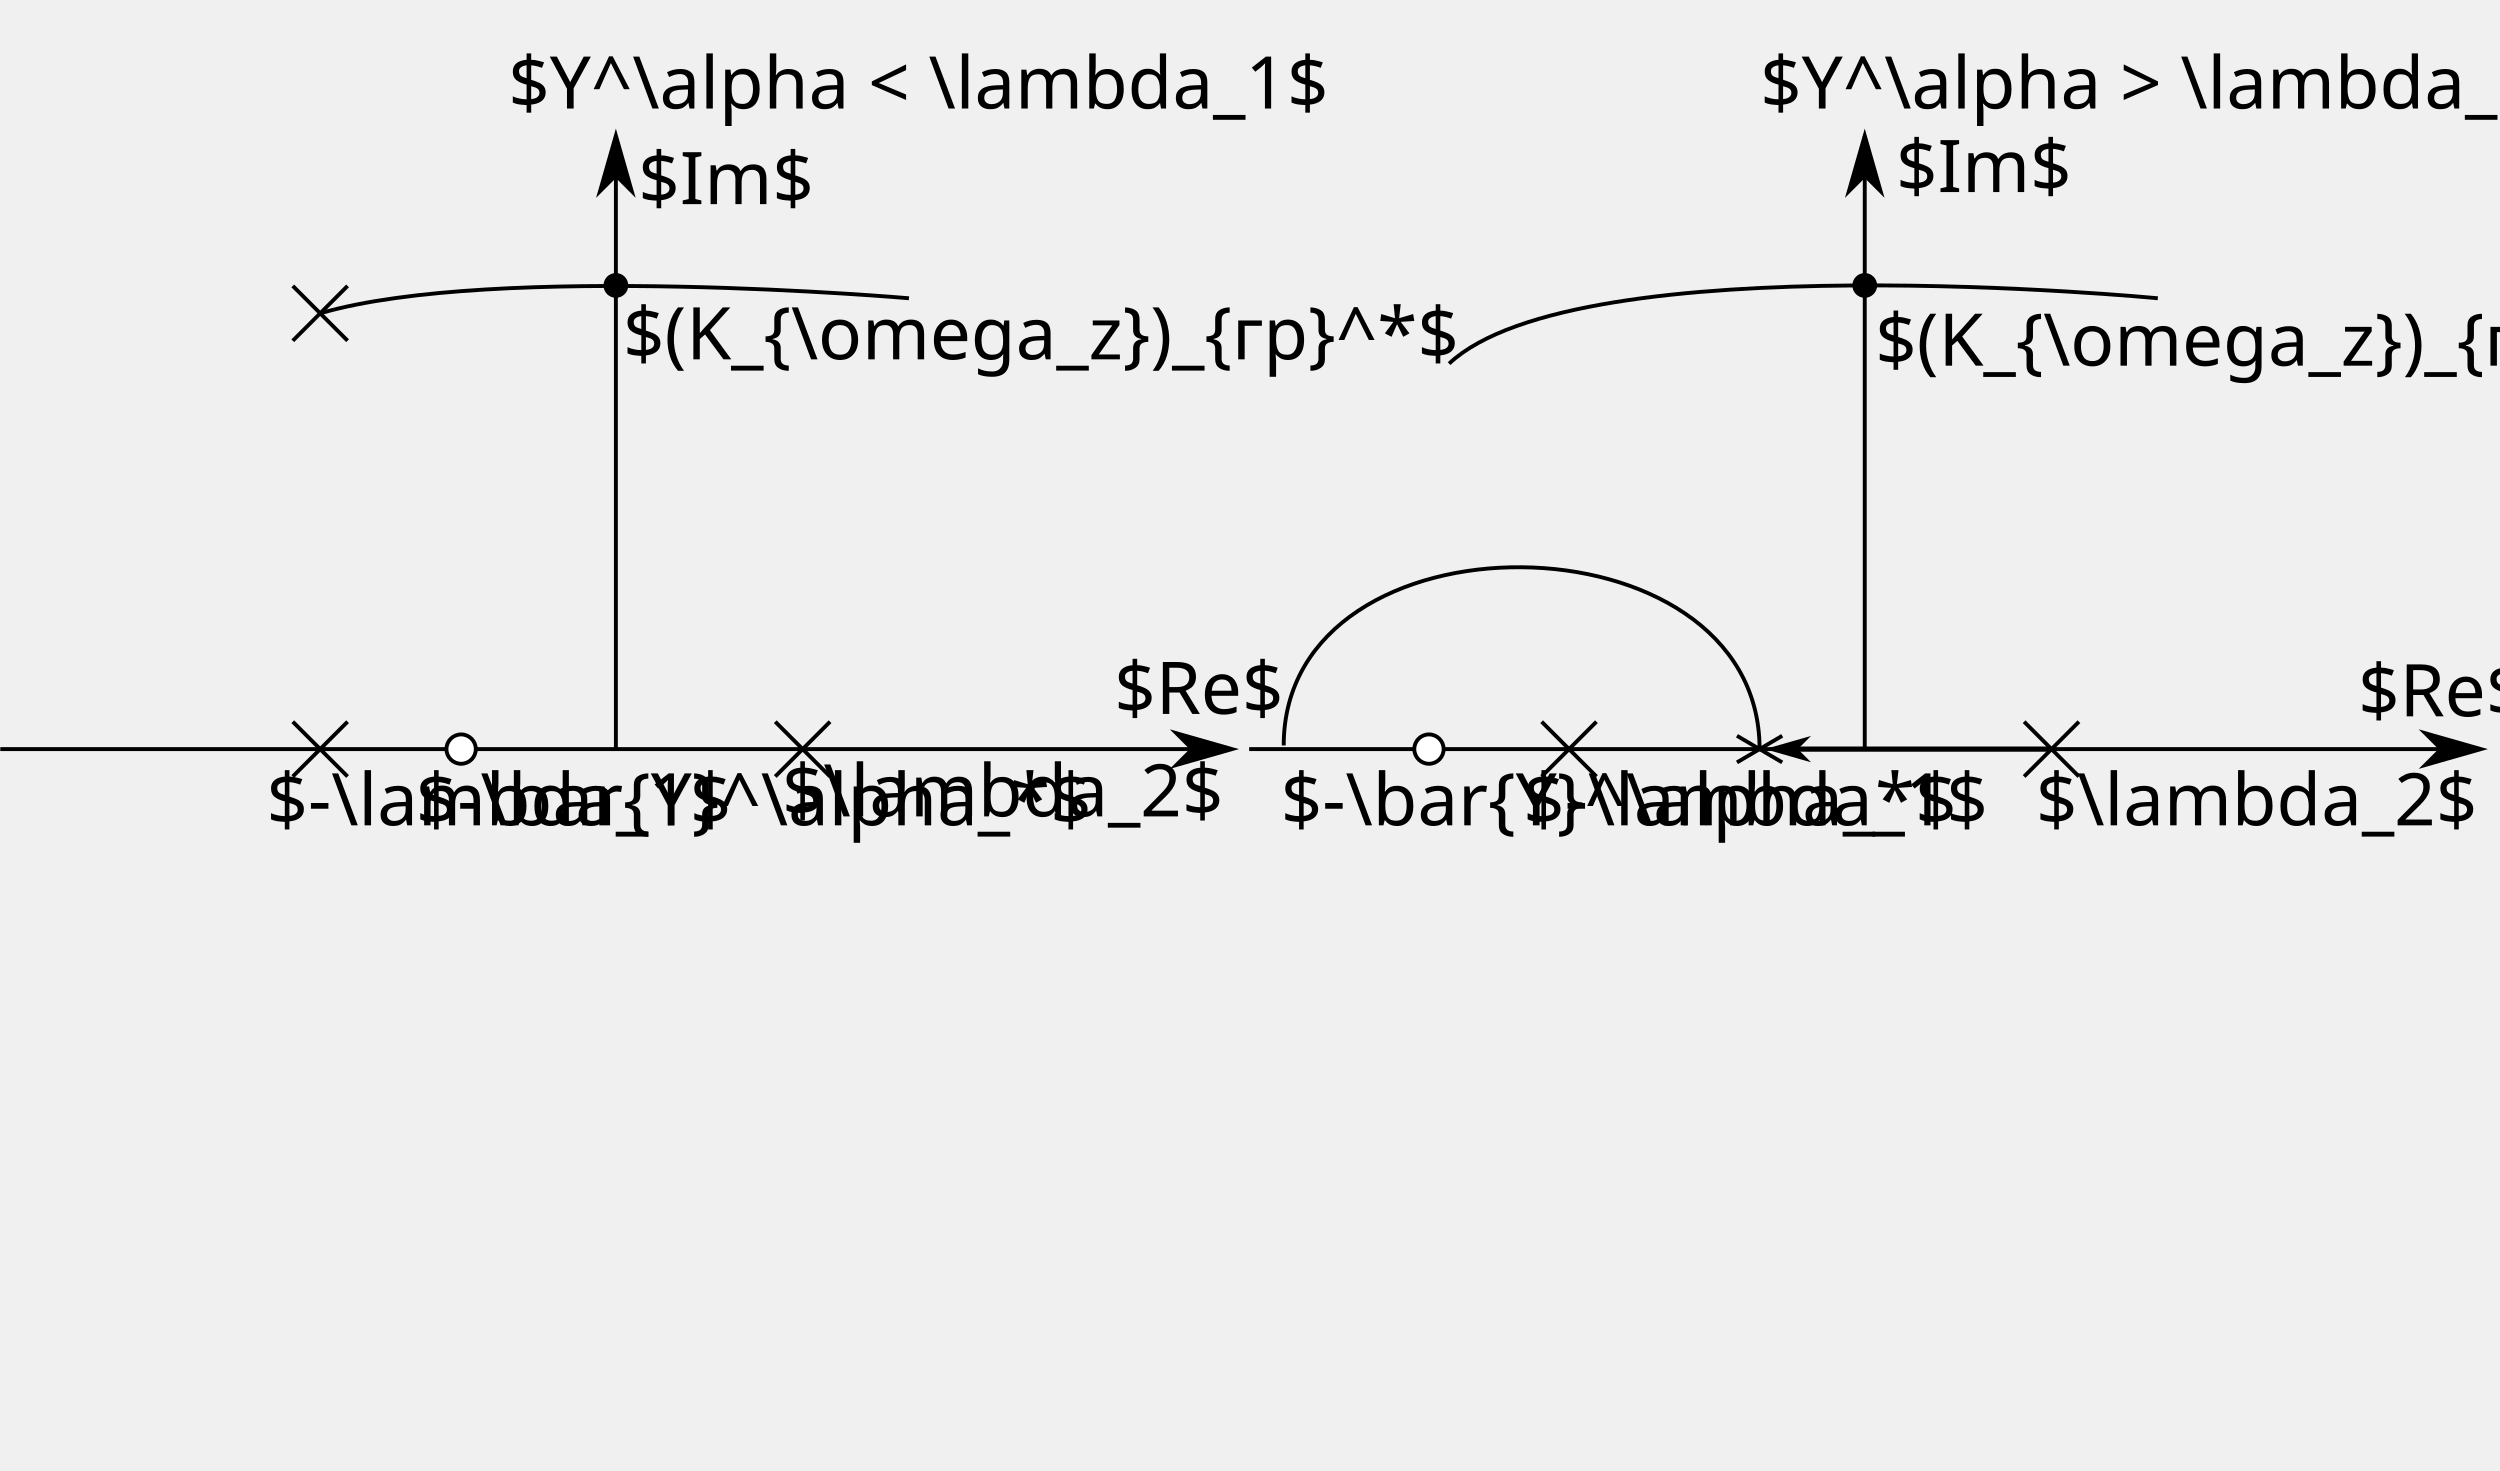
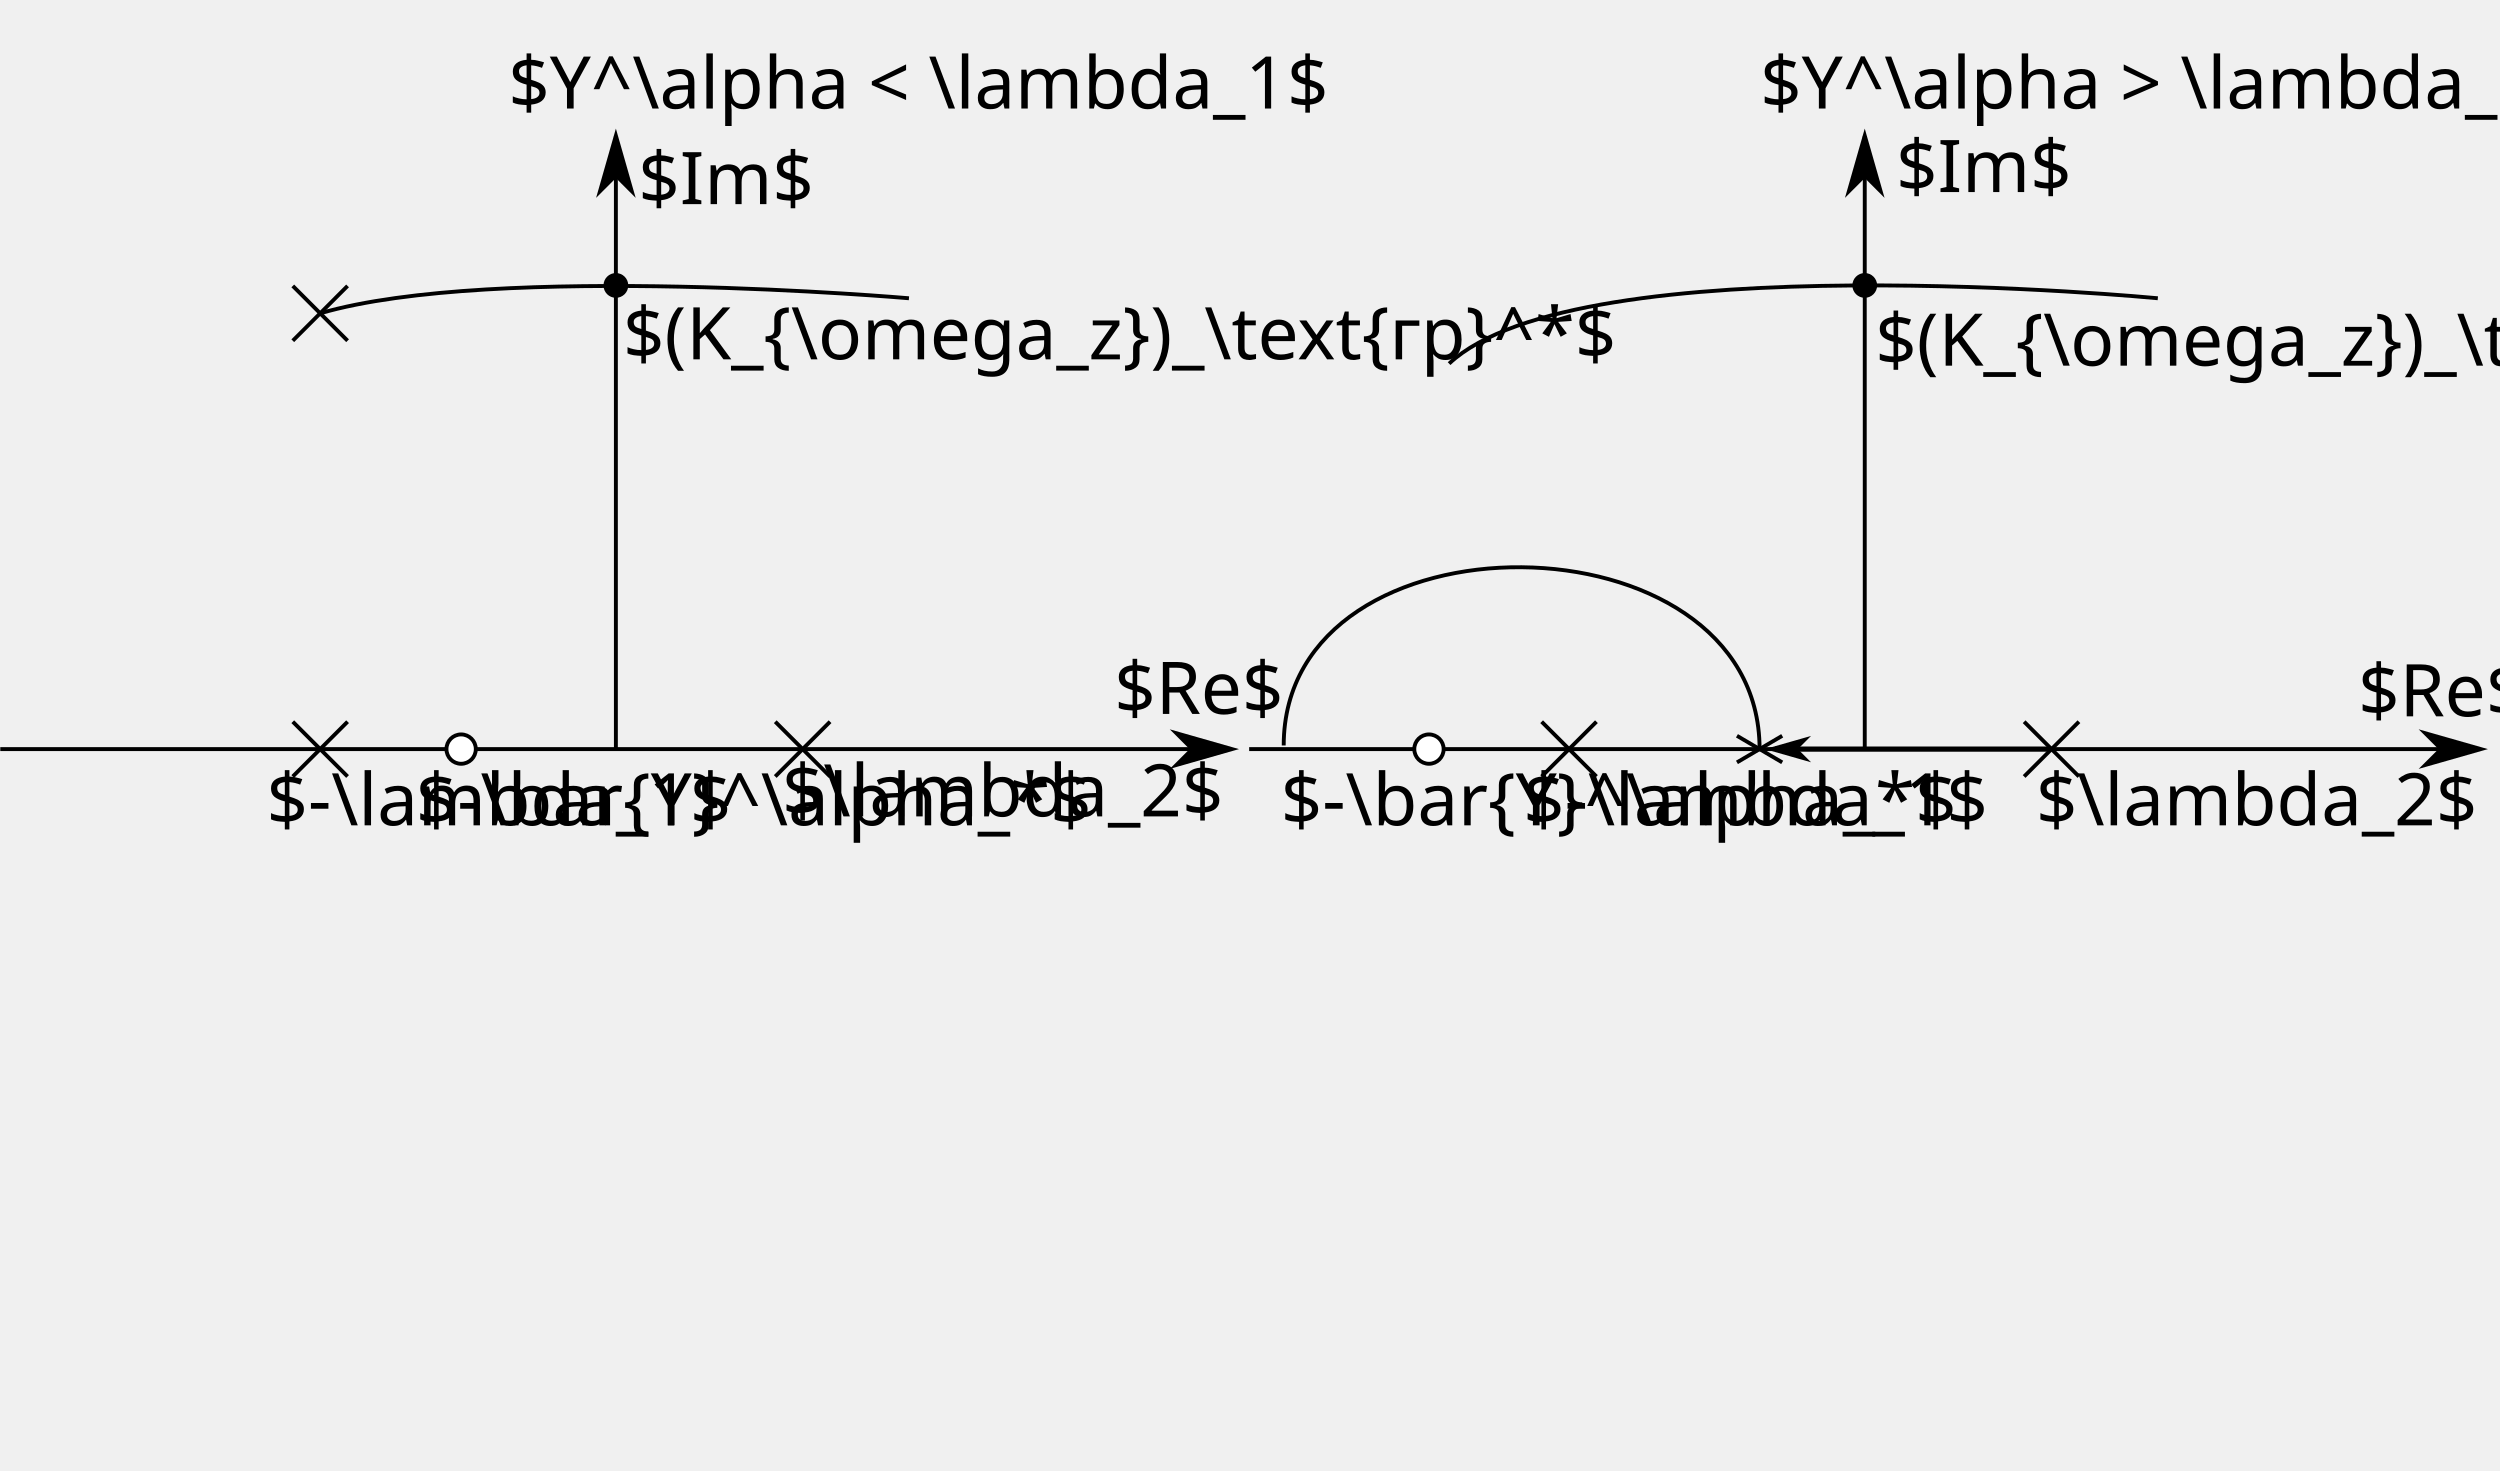
<svg xmlns="http://www.w3.org/2000/svg" width="170mm" height="100mm" viewBox="0 0 170 100" version="1.1" id="svg1008">
  <defs id="defs1002">
    <marker style="overflow:visible;" id="Arrow1Mend" refX="0.0" refY="0.0" orient="auto">
      <path transform="scale(0.4) rotate(180) translate(10,0)" style="fill-rule:evenodd;stroke:#000000;stroke-width:1pt;stroke-opacity:1;fill:#000000;fill-opacity:1" d="M 0.0,0.0 L 5.0,-5.0 L -12.5,0.0 L 5.0,5.0 L 0.0,0.0 z " id="path1593" />
    </marker>
    <marker style="overflow:visible;" id="marker2039" refX="0.0" refY="0.0" orient="auto">
      <path transform="scale(0.8) rotate(180) translate(12.5,0)" style="fill-rule:evenodd;stroke:#000000;stroke-width:1pt;stroke-opacity:1;fill:#000000;fill-opacity:1" d="M 0.0,0.0 L 5.0,-5.0 L -12.5,0.0 L 5.0,5.0 L 0.0,0.0 z " id="path2037" />
    </marker>
    <marker style="overflow:visible;" id="marker1900" refX="0.0" refY="0.0" orient="auto">
      <path transform="scale(0.8) rotate(180) translate(12.5,0)" style="fill-rule:evenodd;stroke:#000000;stroke-width:1pt;stroke-opacity:1;fill:#000000;fill-opacity:1" d="M 0.0,0.0 L 5.0,-5.0 L -12.5,0.0 L 5.0,5.0 L 0.0,0.0 z " id="path1898" />
    </marker>
    <marker style="overflow:visible;" id="Arrow1Lend" refX="0.0" refY="0.0" orient="auto">
      <path transform="scale(0.8) rotate(180) translate(12.5,0)" style="fill-rule:evenodd;stroke:#000000;stroke-width:1pt;stroke-opacity:1;fill:#000000;fill-opacity:1" d="M 0.0,0.0 L 5.0,-5.0 L -12.5,0.0 L 5.0,5.0 L 0.0,0.0 z " id="path1587" />
    </marker>
    <marker style="overflow:visible" id="Arrow1Lend-5" refX="0" refY="0" orient="auto">
      <path transform="matrix(-0.8,0,0,-0.8,-10,0)" style="fill:#000000;fill-opacity:1;fill-rule:evenodd;stroke:#000000;stroke-width:1pt;stroke-opacity:1" d="M 0,0 5,-5 -12.5,0 5,5 Z" id="path1587-6" />
    </marker>
    <marker style="overflow:visible" id="marker1900-2" refX="0" refY="0" orient="auto">
      <path transform="matrix(-0.8,0,0,-0.8,-10,0)" style="fill:#000000;fill-opacity:1;fill-rule:evenodd;stroke:#000000;stroke-width:1pt;stroke-opacity:1" d="M 0,0 5,-5 -12.5,0 5,5 Z" id="path1898-9" />
    </marker>
    <marker style="overflow:visible" id="Arrow1Mend-1" refX="0" refY="0" orient="auto">
      <path transform="matrix(-0.4,0,0,-0.4,-4,0)" style="fill:#000000;fill-opacity:1;fill-rule:evenodd;stroke:#000000;stroke-width:1pt;stroke-opacity:1" d="M 0,0 5,-5 -12.5,0 5,5 Z" id="path1593-2" />
    </marker>
    <filter style="color-interpolation-filters:sRGB" id="filter1431-9" x="-0" width="1.001" y="-0.001" height="1.002">
      <feGaussianBlur stdDeviation="0.017" id="feGaussianBlur1433-4" />
    </filter>
    <filter style="color-interpolation-filters:sRGB" id="filter1431-0-9" x="-0" width="1.001" y="-0.001" height="1.002">
      <feGaussianBlur stdDeviation="0.017" id="feGaussianBlur1433-6-6" />
    </filter>
    <filter style="color-interpolation-filters:sRGB" id="filter1431-9-2" x="-0" width="1.001" y="-0.001" height="1.002">
      <feGaussianBlur stdDeviation="0.017" id="feGaussianBlur1433-4-3" />
    </filter>
    <filter style="color-interpolation-filters:sRGB" id="filter1431-0-9-9" x="-0" width="1.001" y="-0.001" height="1.002">
      <feGaussianBlur stdDeviation="0.017" id="feGaussianBlur1433-6-6-2" />
    </filter>
    <filter style="color-interpolation-filters:sRGB" id="filter1431-0-9-9-3" x="-0" width="1.001" y="-0.001" height="1.002">
      <feGaussianBlur stdDeviation="0.017" id="feGaussianBlur1433-6-6-2-6" />
    </filter>
  </defs>
  <g id="layer2" style="display:inline">
    <text xml:space="preserve" style="font-style:normal;font-weight:normal;font-size:10.583px;line-height:1.25;font-family:sans-serif;fill:#000000;fill-opacity:1;stroke:none;stroke-width:0.265" x="48.972" y="14.912" id="text2621">
      <tspan id="tspan2619" x="48.972" y="14.912" style="stroke-width:0.265" />
    </text>
    <text xml:space="preserve" style="font-size:4.939px;line-height:1.25;font-family:sans-serif;-inkscape-font-specification:'sans-serif, Normal';stroke-width:0.265" x="43.397" y="13.878" id="text2625">
      <tspan id="tspan2623" x="43.397" y="13.878" style="stroke-width:0.265">$Im$</tspan>
    </text>
    <text xml:space="preserve" style="font-size:4.939px;line-height:1.25;font-family:sans-serif;-inkscape-font-specification:'sans-serif, Normal';stroke-width:0.265" x="128.927" y="13.057" id="text2625-6">
      <tspan id="tspan2623-8" x="128.927" y="13.057" style="stroke-width:0.265">$Im$</tspan>
    </text>
    <text xml:space="preserve" style="font-size:4.939px;line-height:1.25;font-family:sans-serif;-inkscape-font-specification:'sans-serif, Normal';stroke-width:0.265" x="160.348" y="48.71" id="text2625-6-8">
      <tspan id="tspan2623-8-4" x="160.348" y="48.71" style="stroke-width:0.265">$Re$</tspan>
    </text>
    <text xml:space="preserve" style="font-size:4.939px;line-height:1.25;font-family:sans-serif;-inkscape-font-specification:'sans-serif, Normal';stroke-width:0.265" x="75.765" y="48.545" id="text2625-6-8-4">
      <tspan id="tspan2623-8-4-9" x="75.765" y="48.545" style="stroke-width:0.265">$Re$</tspan>
    </text>
    <text xml:space="preserve" style="font-size:4.939px;line-height:1.25;font-family:sans-serif;-inkscape-font-specification:'sans-serif, Normal';stroke-width:0.265" x="103.567" y="56.119" id="text2940">
      <tspan id="tspan2938" x="103.567" y="56.119" style="stroke-width:0.265">$-\lambda_1$</tspan>
    </text>
    <text xml:space="preserve" style="font-size:4.939px;line-height:1.25;font-family:sans-serif;-inkscape-font-specification:'sans-serif, Normal';stroke-width:0.265" x="87.085" y="56.119" id="text2944">
      <tspan id="tspan2942" x="87.085" y="56.119" style="stroke-width:0.265">$-\bar{Y}^\alpha_*$</tspan>
    </text>
    <text xml:space="preserve" style="font-size:4.939px;line-height:1.25;font-family:sans-serif;-inkscape-font-specification:'sans-serif, Normal';display:inline;stroke-width:0.265" x="28.264" y="56.119" id="text2944-4">
      <tspan id="tspan2942-8" x="28.264" y="56.119" style="stroke-width:0.265">$-\bar{Y}^\alpha_*$</tspan>
    </text>
    <text xml:space="preserve" style="font-size:4.939px;line-height:1.25;font-family:sans-serif;-inkscape-font-specification:'sans-serif, Normal';stroke-width:0.265" x="18.118" y="56.119" id="text2972">
      <tspan id="tspan2970" x="18.118" y="56.119" style="stroke-width:0.265">$-\lambda_1$</tspan>
    </text>
    <text xml:space="preserve" style="font-size:4.939px;line-height:1.25;font-family:sans-serif;-inkscape-font-specification:'sans-serif, Normal';display:inline;stroke-width:0.265" x="53.171" y="55.513" id="text2972-7">
      <tspan id="tspan2970-2" x="53.171" y="55.513" style="stroke-width:0.265">$\lambda_2$</tspan>
    </text>
    <text xml:space="preserve" style="font-size:4.939px;line-height:1.25;font-family:sans-serif;-inkscape-font-specification:'sans-serif, Normal';display:inline;stroke-width:0.265" x="138.438" y="56.119" id="text2972-7-7">
      <tspan id="tspan2970-2-2" x="138.438" y="56.119" style="stroke-width:0.265">$\lambda_2$</tspan>
    </text>
    <text xml:space="preserve" style="font-size:4.939px;line-height:1.25;font-family:sans-serif;-inkscape-font-specification:'sans-serif, Normal';stroke-width:0.265" x="42.36" y="24.431" id="text3036">
-       <tspan id="tspan3034" x="42.36" y="24.431" style="stroke-width:0.265">$(K_{\omega_z})_{гр}^*$</tspan>
+       <tspan id="tspan3034" x="42.36" y="24.431" style="stroke-width:0.265">$(K_{\omega_z})_\text{гр}^*$</tspan>
    </text>
    <text xml:space="preserve" style="font-size:4.939px;line-height:1.25;font-family:sans-serif;-inkscape-font-specification:'sans-serif, Normal';display:inline;stroke-width:0.265" x="127.51" y="24.868" id="text3036-2">
-       <tspan id="tspan3034-6" x="127.51" y="24.868" style="stroke-width:0.265">$(K_{\omega_z})_{гр}^*$</tspan>
+       <tspan id="tspan3034-6" x="127.51" y="24.868" style="stroke-width:0.265">$(K_{\omega_z})_\text{гр}^*$</tspan>
    </text>
    <text xml:space="preserve" style="font-size:4.939px;line-height:1.25;font-family:sans-serif;-inkscape-font-specification:'sans-serif, Normal';stroke-width:0.265" x="119.689" y="1.204" id="text3092">
      <tspan id="tspan3090" x="119.689" y="1.204" style="stroke-width:0.265" />
      <tspan x="119.689" y="7.377" style="stroke-width:0.265" id="tspan3102">$Y^\alpha &gt; \lambda_1$</tspan>
      <tspan x="119.689" y="13.551" style="stroke-width:0.265" id="tspan3096" />
    </text>
    <text xml:space="preserve" style="font-size:4.939px;line-height:1.25;font-family:sans-serif;-inkscape-font-specification:'sans-serif, Normal';stroke-width:0.265" x="34.56" y="7.377" id="text3100">
      <tspan id="tspan3098" x="34.56" y="7.377" style="stroke-width:0.265">$Y^\alpha &lt; \lambda_1$ </tspan>
    </text>
  </g>
  <g id="layer1" style="display:inline">
    <path style="fill:none;stroke:#000000;stroke-width:0.265;stroke-linecap:butt;stroke-linejoin:miter;stroke-miterlimit:4;stroke-dasharray:none;stroke-opacity:1;marker-end:url(#Arrow1Lend)" d="M 41.88,50.939 V 9.259" id="path1582" />
    <path style="fill:none;stroke:#000000;stroke-width:0.265px;stroke-linecap:butt;stroke-linejoin:miter;stroke-opacity:1;marker-end:url(#marker1900)" d="m 0.019,50.939 c 83.678,0 83.721,0 83.721,0" id="path1896" />
    <g id="g1968" transform="translate(-2.373863,-11.17417)" style="stroke-width:0.265;stroke-miterlimit:4;stroke-dasharray:none">
      <path style="fill:none;stroke:#000000;stroke-width:0.265;stroke-linecap:butt;stroke-linejoin:miter;stroke-miterlimit:4;stroke-dasharray:none;stroke-opacity:1" d="m 22.282,60.25 c 3.615,3.615 3.727,3.727 3.727,3.727" id="path1944" />
      <path style="fill:none;stroke:#000000;stroke-width:0.265;stroke-linecap:butt;stroke-linejoin:miter;stroke-miterlimit:4;stroke-dasharray:none;stroke-opacity:1" d="m 26.009,60.25 c -3.615,3.615 -3.727,3.727 -3.727,3.727" id="path1944-3" />
    </g>
    <g id="g1968-6" transform="translate(30.43447,-11.17417)" style="stroke-width:0.265;stroke-miterlimit:4;stroke-dasharray:none">
      <path style="fill:none;stroke:#000000;stroke-width:0.265;stroke-linecap:butt;stroke-linejoin:miter;stroke-miterlimit:4;stroke-dasharray:none;stroke-opacity:1" d="m 22.282,60.25 c 3.615,3.615 3.727,3.727 3.727,3.727" id="path1944-7" />
      <path style="fill:none;stroke:#000000;stroke-width:0.265;stroke-linecap:butt;stroke-linejoin:miter;stroke-miterlimit:4;stroke-dasharray:none;stroke-opacity:1" d="m 26.009,60.25 c -3.615,3.615 -3.727,3.727 -3.727,3.727" id="path1944-3-5" />
    </g>
    <circle style="fill:#ffffff;fill-opacity:1;stroke:#000000;stroke-width:0.265;stroke-miterlimit:4;stroke-dasharray:none;stroke-opacity:1" id="path1998" cx="31.357" cy="50.939" r="0.998" />
    <path style="fill:none;stroke:#000000;stroke-width:0.265;stroke-linecap:butt;stroke-linejoin:miter;stroke-miterlimit:4;stroke-dasharray:none;stroke-opacity:1" d="M 21.772,21.306 C 33.647,17.84 61.809,20.282 61.809,20.282" id="path2115" />
    <circle style="fill:#000000;fill-opacity:1;stroke:#000000;stroke-width:0.353;stroke-miterlimit:4;stroke-dasharray:none;stroke-opacity:1" id="path2117" cx="41.88" cy="19.409" r="0.666" />
    <path style="fill:none;stroke:#000000;stroke-width:0.265;stroke-linecap:butt;stroke-linejoin:miter;stroke-miterlimit:4;stroke-dasharray:none;stroke-opacity:1;marker-end:url(#Arrow1Lend-5)" d="M 126.803,50.939 V 9.259" id="path1582-7" />
    <path style="fill:none;stroke:#000000;stroke-width:0.265px;stroke-linecap:butt;stroke-linejoin:miter;stroke-opacity:1;marker-end:url(#marker1900-2)" d="m 84.943,50.939 c 83.678,0 83.721,0 83.721,0" id="path1896-0" />
    <g id="g1968-9" transform="translate(82.54962,-11.17417)" style="stroke-width:0.265;stroke-miterlimit:4;stroke-dasharray:none">
      <path style="fill:none;stroke:#000000;stroke-width:0.265;stroke-linecap:butt;stroke-linejoin:miter;stroke-miterlimit:4;stroke-dasharray:none;stroke-opacity:1" d="m 22.282,60.25 c 3.615,3.615 3.727,3.727 3.727,3.727" id="path1944-36" />
      <path style="fill:none;stroke:#000000;stroke-width:0.265;stroke-linecap:butt;stroke-linejoin:miter;stroke-miterlimit:4;stroke-dasharray:none;stroke-opacity:1" d="m 26.009,60.25 c -3.615,3.615 -3.727,3.727 -3.727,3.727" id="path1944-3-0" />
    </g>
    <g id="g1968-6-6" transform="translate(115.358,-11.17417)" style="stroke-width:0.265;stroke-miterlimit:4;stroke-dasharray:none">
      <path style="fill:none;stroke:#000000;stroke-width:0.265;stroke-linecap:butt;stroke-linejoin:miter;stroke-miterlimit:4;stroke-dasharray:none;stroke-opacity:1" d="m 22.282,60.25 c 3.615,3.615 3.727,3.727 3.727,3.727" id="path1944-7-2" />
      <path style="fill:none;stroke:#000000;stroke-width:0.265;stroke-linecap:butt;stroke-linejoin:miter;stroke-miterlimit:4;stroke-dasharray:none;stroke-opacity:1" d="m 26.009,60.25 c -3.615,3.615 -3.727,3.727 -3.727,3.727" id="path1944-3-5-6" />
    </g>
    <circle style="fill:#ffffff;fill-opacity:1;stroke:#000000;stroke-width:0.265;stroke-miterlimit:4;stroke-dasharray:none;stroke-opacity:1" id="path1998-1" cx="97.17" cy="50.939" r="0.998" />
    <path style="fill:none;stroke:#000000;stroke-width:0.265px;stroke-linecap:butt;stroke-linejoin:miter;stroke-opacity:1" d="m 118.113,51.843 3.077,-1.809" id="path2013-8" />
    <path style="fill:none;stroke:#000000;stroke-width:0.265px;stroke-linecap:butt;stroke-linejoin:miter;stroke-opacity:1" d="m 121.19,51.843 -3.077,-1.809" id="path2013-3-7" />
    <path style="fill:none;stroke:#000000;stroke-width:0.353;stroke-linecap:butt;stroke-linejoin:miter;stroke-miterlimit:4;stroke-dasharray:none;stroke-opacity:1;marker-end:url(#Arrow1Mend-1)" d="m 139.503,50.939 h -18.793" id="path2035-9" />
    <path style="fill:none;stroke:#000000;stroke-width:0.265px;stroke-linecap:butt;stroke-linejoin:miter;stroke-opacity:1" d="M 98.538,24.726 C 107.336,16.484 146.732,20.282 146.732,20.282" id="path2115-2" />
    <circle style="fill:#000000;fill-opacity:1;stroke:#000000;stroke-width:0.353;stroke-miterlimit:4;stroke-dasharray:none;stroke-opacity:1" id="path2117-0" cx="126.803" cy="19.409" r="0.666" />
    <path style="fill:none;stroke:#000000;stroke-width:0.265px;stroke-linecap:butt;stroke-linejoin:miter;stroke-opacity:1" d="m 119.652,50.939 c 0,-16.287 -32.36,-16.608 -32.36,-0.246" id="path2425" />
    <g id="g1968-1" transform="translate(-2.373861,-40.80753)" style="display:inline;stroke-width:0.265;stroke-miterlimit:4;stroke-dasharray:none">
      <path style="fill:none;stroke:#000000;stroke-width:0.265;stroke-linecap:butt;stroke-linejoin:miter;stroke-miterlimit:4;stroke-dasharray:none;stroke-opacity:1" d="m 22.282,60.25 c 3.615,3.615 3.727,3.727 3.727,3.727" id="path1944-0" />
      <path style="fill:none;stroke:#000000;stroke-width:0.265;stroke-linecap:butt;stroke-linejoin:miter;stroke-miterlimit:4;stroke-dasharray:none;stroke-opacity:1" d="m 26.009,60.25 c -3.615,3.615 -3.727,3.727 -3.727,3.727" id="path1944-3-6" />
    </g>
  </g>
</svg>
